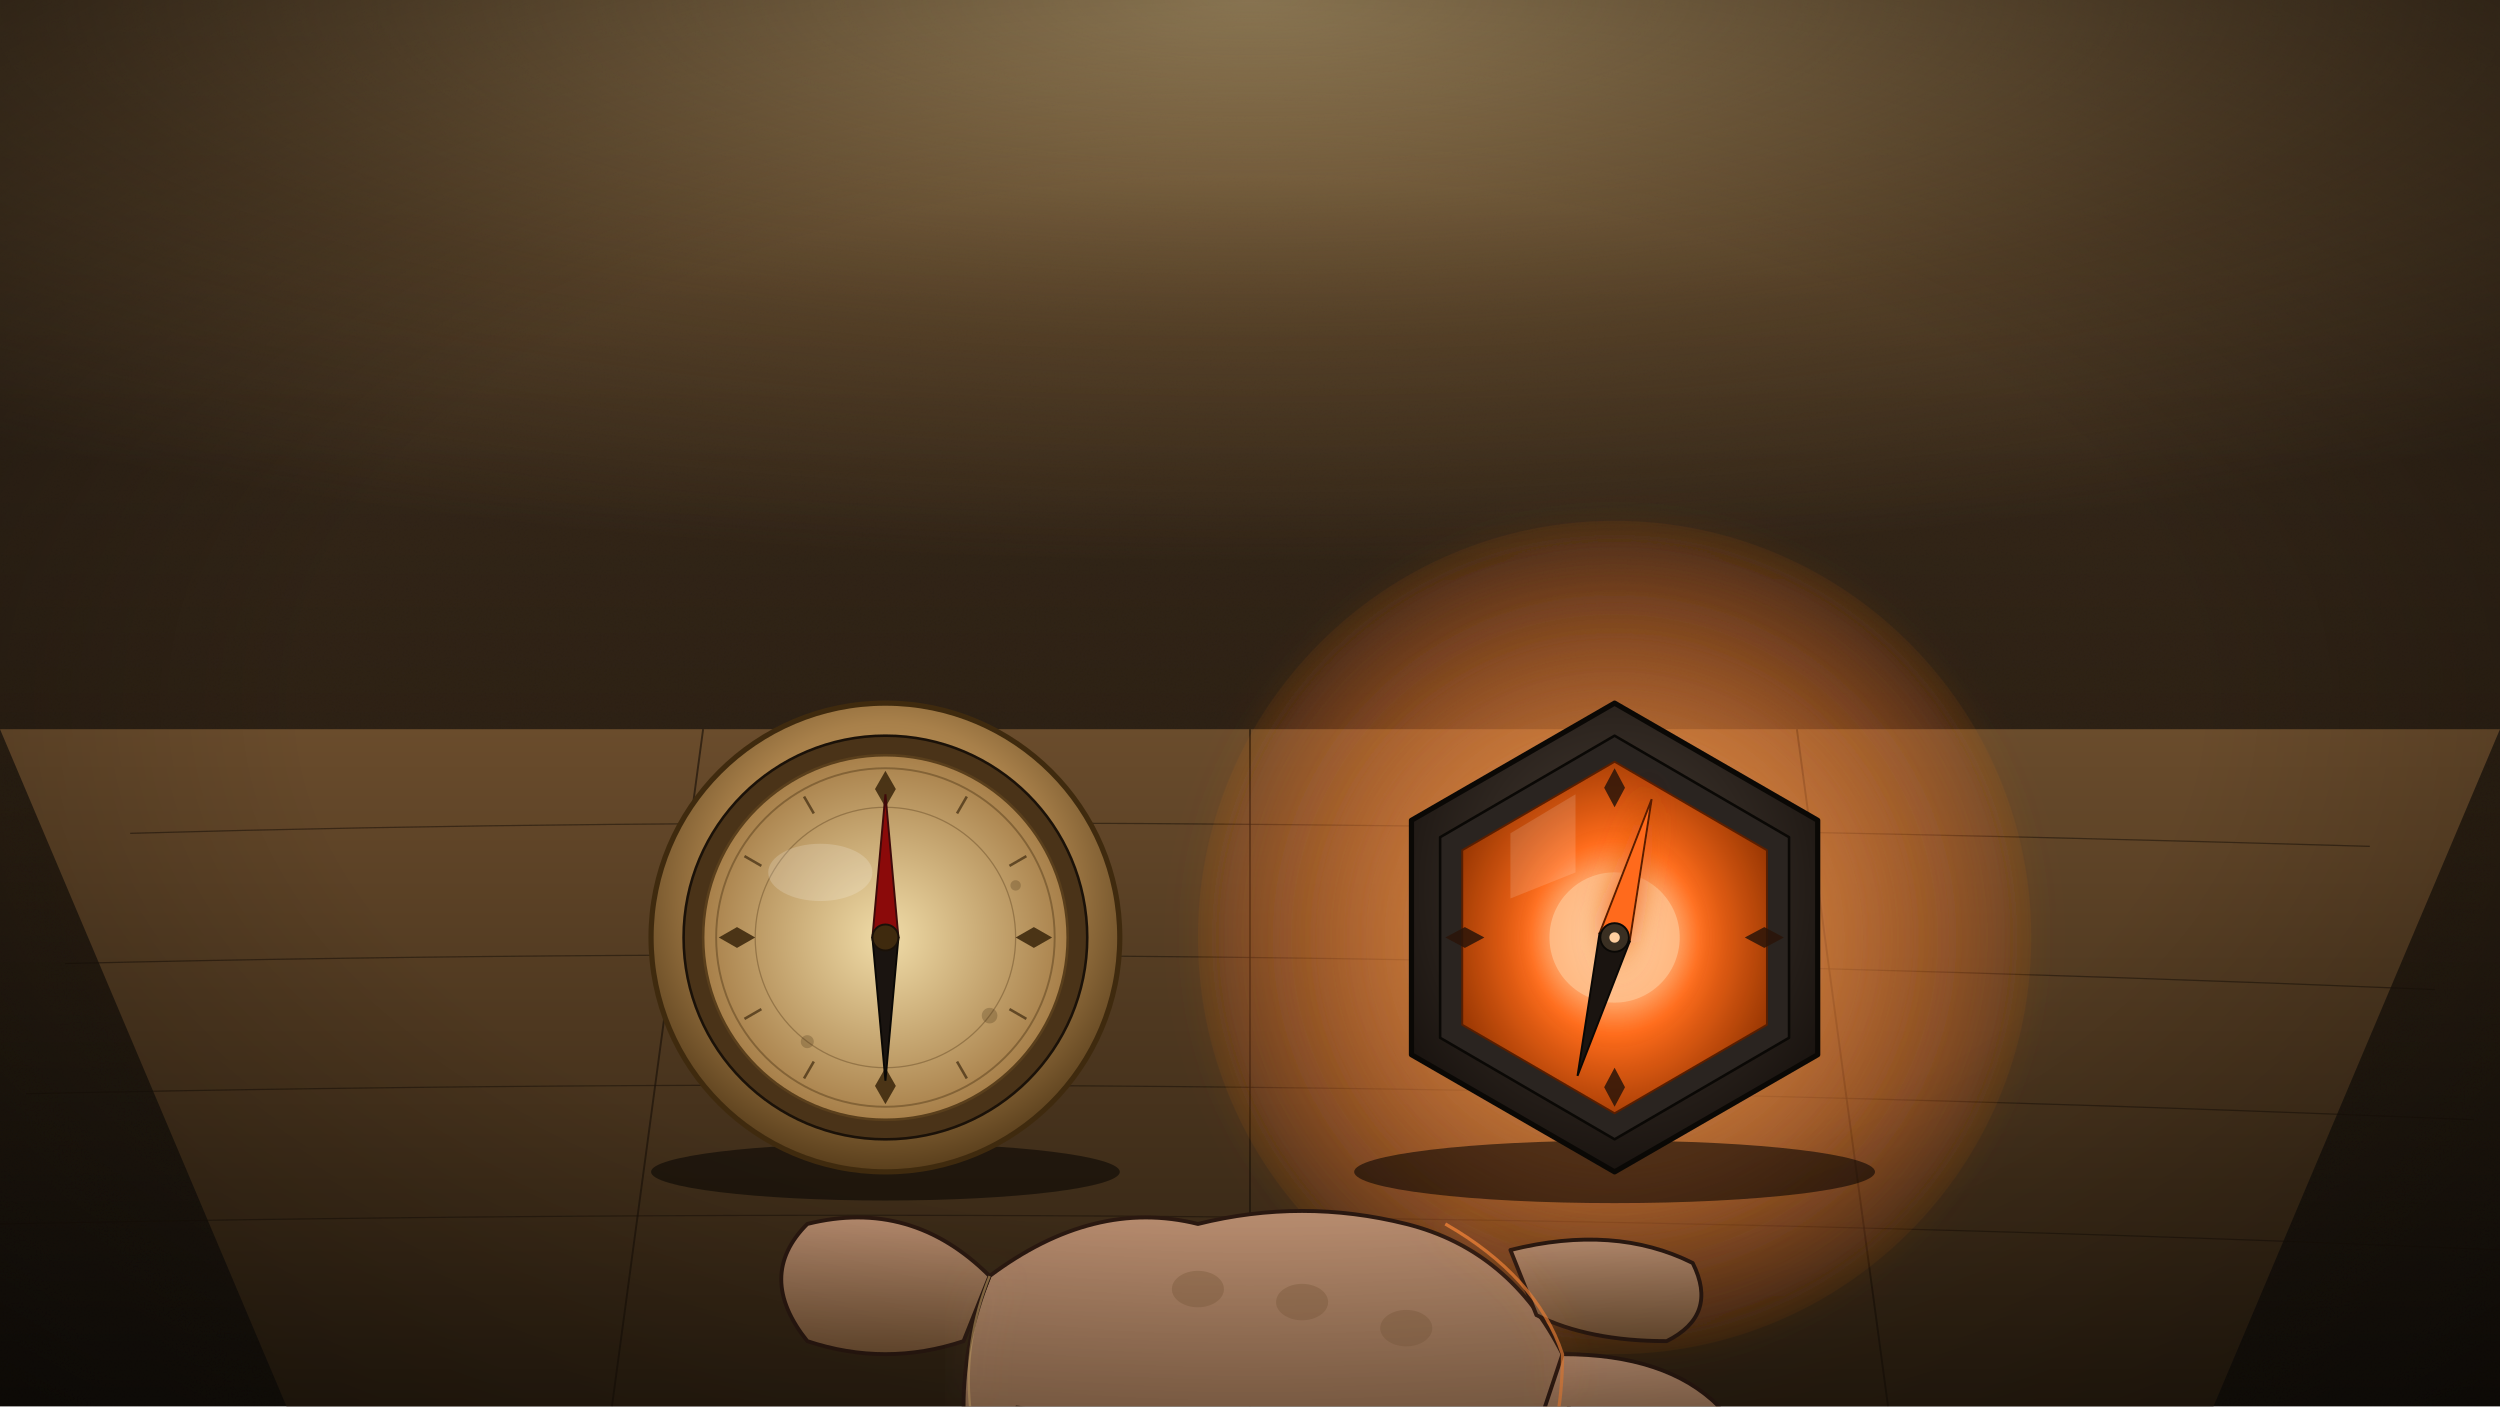
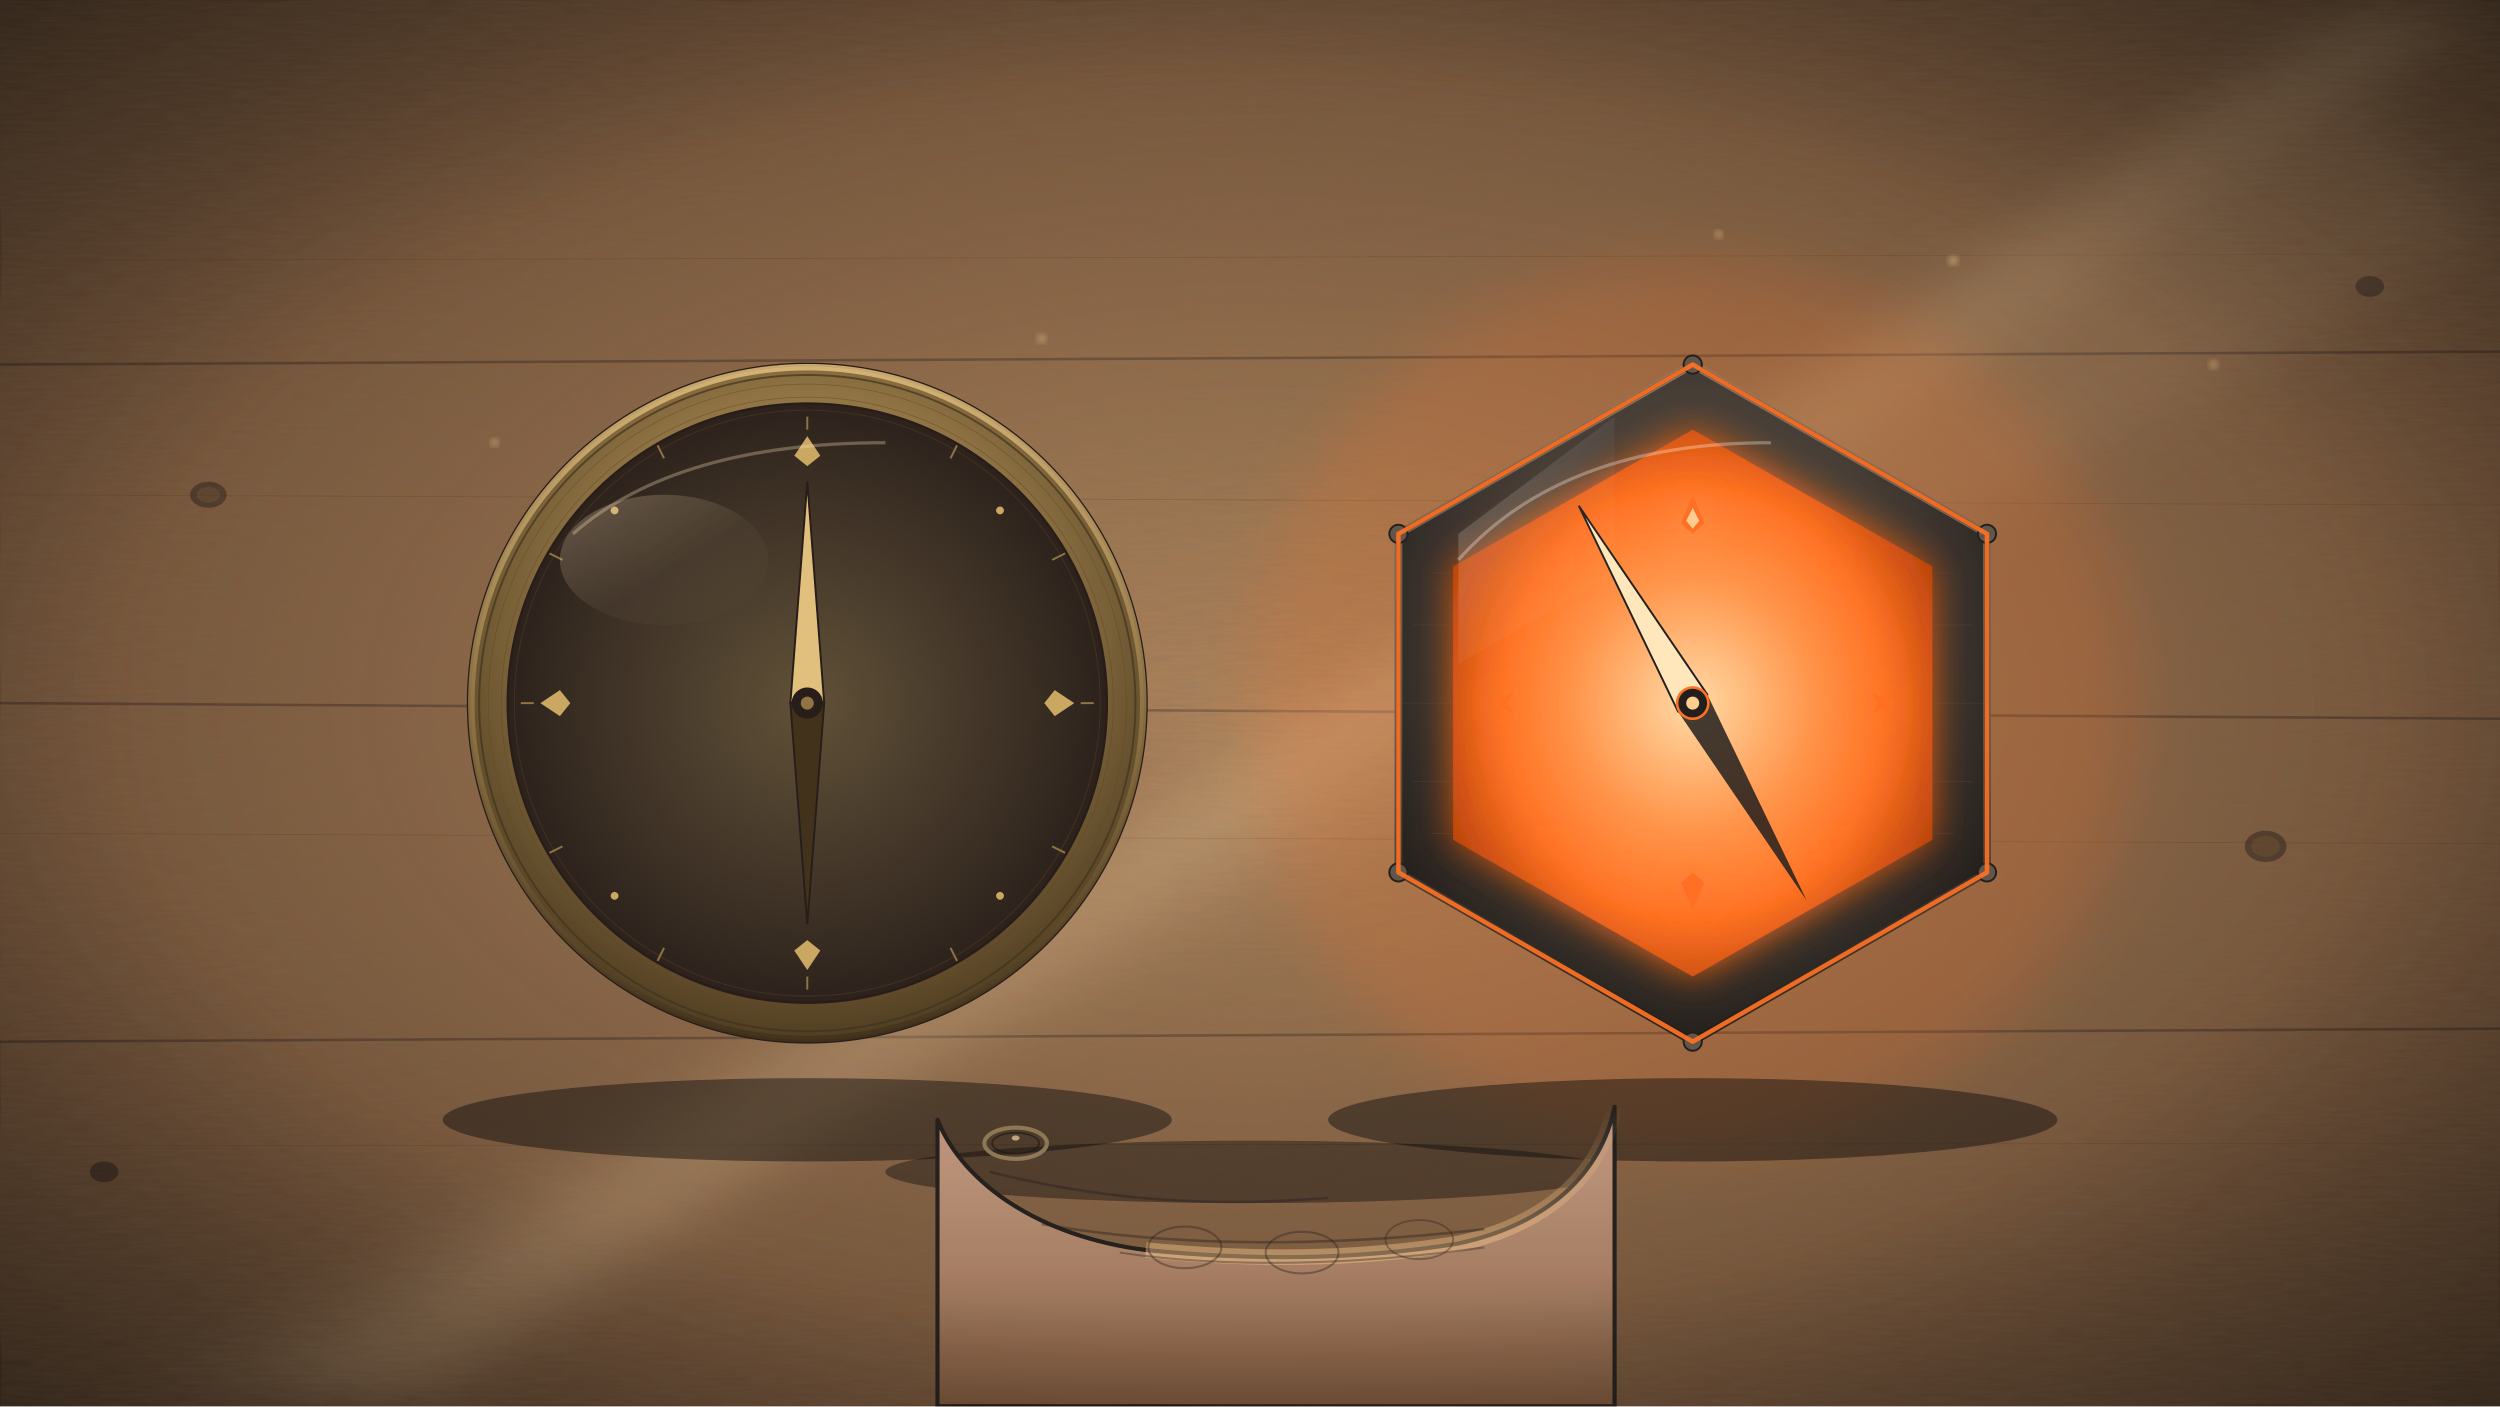
- <svg xmlns="http://www.w3.org/2000/svg" viewBox="0 0 1920 1080" preserveAspectRatio="xMidYMid slice" role="img" aria-label="Scene 11B — Two compasses on bridge table">
+ <svg xmlns="http://www.w3.org/2000/svg" viewBox="0 0 1920 1080" preserveAspectRatio="xMidYMid slice" role="img" aria-label="Scene 11B — Two compasses on ship's table (Act III) — Cartoon Saloon">
  <defs>
-     <linearGradient id="bg11b" x1="0%" y1="0%" x2="0%" y2="100%">
-       <stop offset="0%" stop-color="#3A2C1E" />
-       <stop offset="60%" stop-color="#2A1E12" />
-       <stop offset="100%" stop-color="#15100B" />
-     </linearGradient>
-     <linearGradient id="tableTop11b" x1="0%" y1="0%" x2="0%" y2="100%">
-       <stop offset="0%" stop-color="#6A4C2C" />
-       <stop offset="100%" stop-color="#2A1E10" />
-     </linearGradient>
-     <radialGradient id="lamp11b" cx="50%" cy="0%" r="80%">
-       <stop offset="0%" stop-color="#F8D898" stop-opacity="0.55" />
-       <stop offset="60%" stop-color="#C89858" stop-opacity="0.2" />
-       <stop offset="100%" stop-color="#C89858" stop-opacity="0" />
-     </radialGradient>
-     <radialGradient id="brassRim" cx="50%" cy="40%" r="60%">
-       <stop offset="0%" stop-color="#D8B070" />
-       <stop offset="60%" stop-color="#A8804A" />
-       <stop offset="100%" stop-color="#5A3F1C" />
-     </radialGradient>
-     <radialGradient id="brassFace" cx="50%" cy="50%" r="50%">
-       <stop offset="0%" stop-color="#F0DCA8" />
-       <stop offset="100%" stop-color="#A8804A" />
-     </radialGradient>
-     <radialGradient id="orangeRim11b" cx="50%" cy="40%" r="60%">
-       <stop offset="0%" stop-color="#4A3F36" />
-       <stop offset="100%" stop-color="#1A1410" />
-     </radialGradient>
-     <radialGradient id="orangeFace11b" cx="50%" cy="50%" r="55%">
-       <stop offset="0%" stop-color="#FFCFA0" />
-       <stop offset="50%" stop-color="#FF6B1A" />
-       <stop offset="100%" stop-color="#A83B00" stop-opacity="0.9" />
-     </radialGradient>
-     <radialGradient id="orangeSpill11b" cx="50%" cy="50%" r="55%">
-       <stop offset="0%" stop-color="#FFB066" stop-opacity="0.85" />
+     <radialGradient id="s11b_woodBg" cx="50%" cy="50%" r="80%">
+       <stop offset="0%" stop-color="#9A6E48" />
+       <stop offset="55%" stop-color="#6E4A2E" />
+       <stop offset="100%" stop-color="#3A2818" />
+     </radialGradient>
+     <linearGradient id="s11b_hand" x1="0%" y1="0%" x2="0%" y2="100%">
+       <stop offset="0%" stop-color="#C49880" />
+       <stop offset="55%" stop-color="#A47B5F" />
+       <stop offset="100%" stop-color="#704A30" />
+     </linearGradient>
+     <linearGradient id="s11b_handRim" x1="0%" y1="0%" x2="0%" y2="100%">
+       <stop offset="0%" stop-color="#FFCB8A" stop-opacity="0" />
+       <stop offset="100%" stop-color="#FFCB8A" stop-opacity="0.65" />
+     </linearGradient>
+     <radialGradient id="s11b_brassBody" cx="50%" cy="40%" r="65%">
+       <stop offset="0%" stop-color="#C8A45C" />
+       <stop offset="55%" stop-color="#8B6E3C" />
+       <stop offset="100%" stop-color="#3A2A12" />
+     </radialGradient>
+     <linearGradient id="s11b_brassEdge" x1="0%" y1="0%" x2="0%" y2="100%">
+       <stop offset="0%" stop-color="#E0BC78" />
+       <stop offset="55%" stop-color="#8B6E3C" />
+       <stop offset="100%" stop-color="#3A2A12" />
+     </linearGradient>
+     <radialGradient id="s11b_brassGlass" cx="50%" cy="50%" r="55%">
+       <stop offset="0%" stop-color="#5A4A30" />
+       <stop offset="100%" stop-color="#1F1410" />
+     </radialGradient>
+     <radialGradient id="s11b_metalBody" cx="50%" cy="40%" r="65%">
+       <stop offset="0%" stop-color="#5C4F44" />
+       <stop offset="55%" stop-color="#3F362E" />
+       <stop offset="100%" stop-color="#15110E" />
+     </radialGradient>
+     <linearGradient id="s11b_metalEdge" x1="0%" y1="0%" x2="0%" y2="100%">
+       <stop offset="0%" stop-color="#8A7560" />
+       <stop offset="55%" stop-color="#5C4F44" />
+       <stop offset="100%" stop-color="#15110E" />
+     </linearGradient>
+     <radialGradient id="s11b_orangeCore" cx="50%" cy="50%" r="58%">
+       <stop offset="0%" stop-color="#FFCB8A" />
+       <stop offset="32%" stop-color="#FF9D52" />
+       <stop offset="68%" stop-color="#FF6B1A" />
+       <stop offset="100%" stop-color="#B33B00" stop-opacity="0.95" />
+     </radialGradient>
+     <radialGradient id="s11b_innerSpill" cx="50%" cy="50%" r="55%">
+       <stop offset="0%" stop-color="#FFE0B0" stop-opacity="0.85" />
+       <stop offset="55%" stop-color="#FF8A3A" stop-opacity="0.4" />
      <stop offset="100%" stop-color="#FF6B1A" stop-opacity="0" />
    </radialGradient>
-     <linearGradient id="skin11b" x1="0%" y1="0%" x2="0%" y2="100%">
-       <stop offset="0%" stop-color="#B68B6E" />
-       <stop offset="100%" stop-color="#6E4F32" />
-     </linearGradient>
-     <filter id="bloom11b" x="-50%" y="-50%" width="200%" height="200%">
+     <linearGradient id="s11b_glassReflBrass" x1="0%" y1="0%" x2="100%" y2="100%">
+       <stop offset="0%" stop-color="#FFE6B8" stop-opacity="0.35" />
+       <stop offset="55%" stop-color="#FFE6B8" stop-opacity="0.05" />
+       <stop offset="100%" stop-color="#FFE6B8" stop-opacity="0" />
+     </linearGradient>
+     <linearGradient id="s11b_glassReflNew" x1="0%" y1="0%" x2="100%" y2="100%">
+       <stop offset="0%" stop-color="#FFFFFF" stop-opacity="0.32" />
+       <stop offset="55%" stop-color="#FFFFFF" stop-opacity="0.04" />
+       <stop offset="100%" stop-color="#FFFFFF" stop-opacity="0" />
+     </linearGradient>
+     <linearGradient id="s11b_sunsetRay" x1="0%" y1="0%" x2="100%" y2="100%">
+       <stop offset="0%" stop-color="#FFE0B0" stop-opacity="0.6" />
+       <stop offset="100%" stop-color="#FFE0B0" stop-opacity="0" />
+     </linearGradient>
+     <filter id="s11b_woodGrain" x="0%" y="0%" width="100%" height="100%">
+       <feTurbulence type="fractalNoise" baseFrequency="0.04 0.4" numOctaves="3" seed="17" />
+       <feColorMatrix values="0 0 0 0 0.15  0 0 0 0 0.10  0 0 0 0 0.06  0 0 0 0.6 0" />
+       <feComposite in2="SourceGraphic" operator="in" />
+     </filter>
+     <filter id="s11b_painterly" x="-5%" y="-5%" width="110%" height="110%">
+       <feTurbulence type="fractalNoise" baseFrequency="0.008" numOctaves="3" seed="27" />
+       <feDisplacementMap in="SourceGraphic" scale="6" />
+     </filter>
+     <filter id="s11b_bloom" x="-50%" y="-50%" width="200%" height="200%">
      <feGaussianBlur stdDeviation="14" />
      <feMerge>
        <feMergeNode />
        <feMergeNode in="SourceGraphic" />
      </feMerge>
    </filter>
-     <filter id="grain11b">
-       <feTurbulence type="fractalNoise" baseFrequency="0.7" numOctaves="2" seed="44" />
-       <feColorMatrix values="0 0 0 0 0.1  0 0 0 0 0.08  0 0 0 0 0.05  0 0 0 0.06 0" />
-     </filter>
-     <radialGradient id="vig11b" cx="50%" cy="50%" r="75%">
-       <stop offset="50%" stop-color="#000" stop-opacity="0" />
-       <stop offset="100%" stop-color="#000" stop-opacity="0.5" />
-     </radialGradient>
+     <filter id="s11b_bloomStrong" x="-100%" y="-100%" width="300%" height="300%">
+       <feGaussianBlur stdDeviation="22" />
+     </filter>
+     <filter id="s11b_softGlow" x="-50%" y="-50%" width="200%" height="200%">
+       <feGaussianBlur stdDeviation="3" />
+     </filter>
+     <filter id="s11b_rayBlur" x="-50%" y="-50%" width="200%" height="200%">
+       <feGaussianBlur stdDeviation="22" />
+     </filter>
+     <symbol id="s11b_cardNew_N" overflow="visible">
+       <polygon points="0,-160 -9,-138 0,-130 9,-138" fill="#FF6B1A" />
+       <polygon points="0,-150 -5,-140 0,-134 5,-140" fill="#FFCB8A" />
+     </symbol>
+     <symbol id="s11b_cardNew_E" overflow="visible">
+       <polygon points="155,0 138,-8 142,0 138,8" fill="#FF6B1A" />
+     </symbol>
+     <symbol id="s11b_cardNew_S" overflow="visible">
+       <polygon points="0,160 -9,138 0,130 9,138" fill="#FF6B1A" />
+     </symbol>
+     <symbol id="s11b_cardNew_W" overflow="visible">
+       <polygon points="-155,0 -138,-8 -142,0 -138,8" fill="#FF6B1A" />
+     </symbol>
  </defs>
-   <rect width="1920" height="1080" fill="url(#bg11b)" />
-   <rect width="1920" height="1080" fill="#000" opacity="0.5" filter="url(#grain11b)" />
-   <rect width="1920" height="540" fill="url(#lamp11b)" />
-   <path d="M 0,560 L 1920,560 L 1700,1080 L 220,1080 Z" fill="url(#tableTop11b)" />
-   <g stroke="#1A1108" stroke-width="1" opacity="0.55" fill="none">
-     <path d="M 100,640 Q 800,620 1820,650" />
-     <path d="M 50,740 Q 900,720 1870,760" />
-     <path d="M 20,840 Q 950,820 1900,860" />
-     <path d="M 0,940 Q 1000,920 1920,960" />
-   </g>
-   <g stroke="#1A1108" stroke-width="1.5" opacity="0.65">
-     <line x1="540" y1="560" x2="470" y2="1080" />
-     <line x1="960" y1="560" x2="960" y2="1080" />
-     <line x1="1380" y1="560" x2="1450" y2="1080" />
-   </g>
-   <g transform="translate(960 720)">
+   <rect width="1920" height="1080" fill="url(#s11b_woodBg)" />
+   <rect width="1920" height="1080" fill="url(#s11b_woodBg)" filter="url(#s11b_woodGrain)" opacity="0.7" />
+   <g stroke="#1F1410" stroke-width="2" opacity="0.42">
+     <line x1="0" y1="280" x2="1920" y2="270" />
+     <line x1="0" y1="540" x2="1920" y2="552" />
+     <line x1="0" y1="800" x2="1920" y2="790" />
+   </g>
+   <g stroke="#5A3818" stroke-width="0.6" opacity="0.55">
+     <line x1="0" y1="200" x2="1920" y2="195" />
+     <line x1="0" y1="380" x2="1920" y2="388" />
+     <line x1="0" y1="640" x2="1920" y2="648" />
+     <line x1="0" y1="880" x2="1920" y2="878" />
+   </g>
+   <g opacity="0.55">
+     <ellipse cx="160" cy="380" rx="14" ry="10" fill="#1F1410" />
+     <ellipse cx="160" cy="380" rx="9" ry="6" fill="#3A2818" />
+     <ellipse cx="1740" cy="650" rx="16" ry="12" fill="#1F1410" />
+     <ellipse cx="1740" cy="650" rx="11" ry="8" fill="#3A2818" />
+     <ellipse cx="1820" cy="220" rx="11" ry="8" fill="#1F1410" />
+     <ellipse cx="80" cy="900" rx="11" ry="8" fill="#1F1410" />
+   </g>
+   <g filter="url(#s11b_rayBlur)" opacity="0.5">
+     <polygon points="1920,0 1820,0 200,1080 320,1080" fill="url(#s11b_sunsetRay)" />
+     <polygon points="1920,180 1820,80 100,1080 240,1080" fill="url(#s11b_sunsetRay)" opacity="0.55" />
+   </g>
+   <radialGradient id="s11b_tableWash" cx="50%" cy="50%" r="55%">
+     <stop offset="0%" stop-color="#FFCB8A" stop-opacity="0.18" />
+     <stop offset="100%" stop-color="#FFCB8A" stop-opacity="0" />
+   </radialGradient>
+   <rect width="1920" height="1080" fill="url(#s11b_tableWash)" />
+   <g transform="translate(620 540)">
+     <ellipse cx="0" cy="320" rx="280" ry="32" fill="#000" opacity="0.45" />
+     <circle r="260" fill="url(#s11b_brassBody)" stroke="#1F1410" stroke-width="3" />
+     <circle r="258" fill="none" stroke="url(#s11b_brassEdge)" stroke-width="5" opacity="0.85" />
+     <circle r="252" fill="none" stroke="#3A2A12" stroke-width="1.5" opacity="0.7" />
+     <circle r="230" fill="url(#s11b_brassGlass)" stroke="#1F1410" stroke-width="2" />
+     <g stroke="#5A3A18" stroke-width="0.6" opacity="0.5">
+       <circle r="245" fill="none" />
+       <circle r="235" fill="none" />
+       <circle r="225" fill="none" />
+     </g>
+     <g fill="#C8A45C">
+       <polygon points="0,-205 -10,-190 0,-182 10,-190" />
+       <polygon points="0,205 -10,190 0,182 10,190" />
+       <polygon points="-205,0 -190,-10 -182,0 -190,10" />
+       <polygon points="205,0 190,-10 182,0 190,10" />
+       <circle cx="148" cy="-148" r="3" />
+       <circle cx="-148" cy="-148" r="3" />
+       <circle cx="148" cy="148" r="3" />
+       <circle cx="-148" cy="148" r="3" />
+     </g>
+     <g stroke="#8B6E3C" stroke-width="1.5">
+       <line x1="0" y1="-220" x2="0" y2="-210" />
+       <line x1="115" y1="-198" x2="110" y2="-188" />
+       <line x1="198" y1="-115" x2="188" y2="-110" />
+       <line x1="220" y1="0" x2="210" y2="0" />
+       <line x1="198" y1="115" x2="188" y2="110" />
+       <line x1="115" y1="198" x2="110" y2="188" />
+       <line x1="0" y1="220" x2="0" y2="210" />
+       <line x1="-115" y1="198" x2="-110" y2="188" />
+       <line x1="-198" y1="115" x2="-188" y2="110" />
+       <line x1="-220" y1="0" x2="-210" y2="0" />
+       <line x1="-198" y1="-115" x2="-188" y2="-110" />
+       <line x1="-115" y1="-198" x2="-110" y2="-188" />
+     </g>
    <g>
-       <animateTransform attributeName="transform" type="scale" values="0.94; 0.98; 1.02; 1.06" keyTimes="0;0.35;0.7;1" dur="8s" fill="freeze" />
-       <g transform="translate(-280 0)">
-         <ellipse cx="0" cy="180" rx="180" ry="22" fill="#000" opacity="0.5" />
-         <circle r="180" fill="url(#brassRim)" stroke="#3F2A0E" stroke-width="4" />
-         <circle r="155" fill="#4A3318" stroke="#1A1108" stroke-width="2" />
-         <circle r="140" fill="url(#brassFace)" stroke="#5A3F1C" stroke-width="2" />
-         <circle r="130" fill="none" stroke="#5A3F1C" stroke-width="1.5" opacity="0.5" />
-         <circle r="100" fill="none" stroke="#5A3F1C" stroke-width="1" opacity="0.4" />
-         <g fill="#3F2A0E" opacity="0.9">
-           <polygon points="0,-128 8,-114 0,-100 -8,-114" />
-           <polygon points="128,0 114,8 100,0 114,-8" />
-           <polygon points="0,128 8,114 0,100 -8,114" />
-           <polygon points="-128,0 -114,8 -100,0 -114,-8" />
-         </g>
-         <g stroke="#3F2A0E" stroke-width="2" opacity="0.7">
-           <g transform="rotate(30)">
-             <line x1="0" y1="-125" x2="0" y2="-110" />
-           </g>
-           <g transform="rotate(60)">
-             <line x1="0" y1="-125" x2="0" y2="-110" />
-           </g>
-           <g transform="rotate(120)">
-             <line x1="0" y1="-125" x2="0" y2="-110" />
-           </g>
-           <g transform="rotate(150)">
-             <line x1="0" y1="-125" x2="0" y2="-110" />
-           </g>
-           <g transform="rotate(210)">
-             <line x1="0" y1="-125" x2="0" y2="-110" />
-           </g>
-           <g transform="rotate(240)">
-             <line x1="0" y1="-125" x2="0" y2="-110" />
-           </g>
-           <g transform="rotate(300)">
-             <line x1="0" y1="-125" x2="0" y2="-110" />
-           </g>
-           <g transform="rotate(330)">
-             <line x1="0" y1="-125" x2="0" y2="-110" />
-           </g>
-         </g>
-         <polygon points="0,-110 10,0 0,6 -10,0" fill="#8B0A0A" stroke="#3F0A0A" stroke-width="1.5" />
-         <polygon points="0,110 10,0 0,-6 -10,0" fill="#1A1410" stroke="#0A0805" stroke-width="1.5" />
-         <circle r="10" fill="#3F2A0E" stroke="#1A1108" stroke-width="1.5" />
-         <ellipse cx="-50" cy="-50" rx="40" ry="22" fill="#FFFFFF" opacity="0.18" />
-         <g fill="#3F2A0E" opacity="0.25">
-           <circle cx="80" cy="60" r="6" />
-           <circle cx="-60" cy="80" r="5" />
-           <circle cx="100" cy="-40" r="4" />
-         </g>
+       <animateTransform attributeName="transform" type="rotate" values="0;1;-1;0.5;0" keyTimes="0;0.25;0.5;0.75;1" dur="6s" repeatCount="indefinite" />
+       <polygon points="0,-170 13,0 0,8 -13,0" fill="#E0BC78" stroke="#1F1410" stroke-width="1.5" />
+       <polygon points="0,170 13,0 0,-8 -13,0" fill="#3A2A12" stroke="#1F1410" stroke-width="1.5" />
+     </g>
+     <circle r="12" fill="#1F1410" />
+     <circle r="5" fill="#8B6E3C" />
+     <ellipse cx="-110" cy="-110" rx="80" ry="50" fill="url(#s11b_glassReflBrass)" opacity="0.85" />
+     <path d="M -180,-130 Q -100,-200 60,-200" fill="none" stroke="#FFE6B8" stroke-width="2.5" opacity="0.3" />
+   </g>
+   <g transform="translate(1300 540)">
+     <circle r="340" fill="#FF6B1A" opacity="0.18" filter="url(#s11b_bloomStrong)">
+       <animate attributeName="opacity" values="0.14;0.25;0.14" dur="3.2s" repeatCount="indefinite" />
+       <animate attributeName="r" values="320;360;320" dur="3.2s" repeatCount="indefinite" />
+     </circle>
+     <ellipse cx="0" cy="320" rx="280" ry="32" fill="#000" opacity="0.45" />
+     <polygon points="0,-260 226,-130 226,130 0,260 -226,130 -226,-130" fill="url(#s11b_metalBody)" stroke="#0A0806" stroke-width="2.5" />
+     <polygon points="0,-260 226,-130 226,130 0,260 -226,130 -226,-130" fill="none" stroke="url(#s11b_metalEdge)" stroke-width="6" stroke-linejoin="round" opacity="0.9" />
+     <polygon points="0,-260 226,-130 226,130 0,260 -226,130 -226,-130" fill="none" stroke="#1A1614" stroke-width="3.5" stroke-linejoin="round" />
+     <g stroke="#5C4F44" stroke-width="0.4" opacity="0.45">
+       <line x1="-200" y1="-100" x2="200" y2="-100" />
+       <line x1="-215" y1="-60" x2="215" y2="-60" />
+       <line x1="-225" y1="0" x2="225" y2="0" />
+       <line x1="-215" y1="60" x2="215" y2="60" />
+       <line x1="-200" y1="100" x2="200" y2="100" />
+     </g>
+     <g fill="#5C4F44" stroke="#1A1614" stroke-width="1.5">
+       <circle cx="0" cy="-260" r="7" />
+       <circle cx="226" cy="-130" r="7" />
+       <circle cx="226" cy="130" r="7" />
+       <circle cx="0" cy="260" r="7" />
+       <circle cx="-226" cy="130" r="7" />
+       <circle cx="-226" cy="-130" r="7" />
+     </g>
+     <polygon points="0,-210 184,-105 184,105 0,210 -184,105 -184,-105" fill="url(#s11b_orangeCore)" filter="url(#s11b_bloom)">
+       <animate attributeName="opacity" values="0.92;1;0.92" dur="2.6s" repeatCount="indefinite" />
+     </polygon>
+     <circle r="170" fill="url(#s11b_innerSpill)" filter="url(#s11b_bloom)" opacity="0.7">
+       <animate attributeName="opacity" values="0.65;0.82;0.65" dur="3.2s" repeatCount="indefinite" />
+       <animate attributeName="r" values="160;180;160" dur="3.2s" repeatCount="indefinite" />
+     </circle>
+     <g filter="url(#s11b_bloom)">
+       <use href="#s11b_cardNew_N" />
+       <use href="#s11b_cardNew_E" />
+       <use href="#s11b_cardNew_S" />
+       <use href="#s11b_cardNew_W" />
+       <g fill="#FF6B1A" opacity="0.85">
+         <circle cx="108" cy="-108" r="3" />
+         <circle cx="-108" cy="-108" r="3" />
+         <circle cx="108" cy="108" r="3" />
+         <circle cx="-108" cy="108" r="3" />
      </g>
-       <g transform="translate(280 0)">
-         <circle r="320" fill="url(#orangeSpill11b)" filter="url(#bloom11b)" opacity="0.85">
-           <animate attributeName="opacity" values="0.7;0.95;0.8;1;0.85" keyTimes="0;0.25;0.5;0.75;1" dur="3s" repeatCount="indefinite" />
-         </circle>
-         <ellipse cx="0" cy="180" rx="200" ry="24" fill="#000" opacity="0.55" />
-         <polygon points="0,-180 156,-90 156,90 0,180 -156,90 -156,-90" fill="url(#orangeRim11b)" stroke="#0A0805" stroke-width="4" stroke-linejoin="round" />
-         <polygon points="0,-155 134,-77 134,77 0,155 -134,77 -134,-77" fill="#2A2420" stroke="#0A0805" stroke-width="2" stroke-linejoin="round" />
-         <polygon points="0,-135 117,-67 117,67 0,135 -117,67 -117,-67" fill="url(#orangeFace11b)" stroke="#5A1E00" stroke-width="1.5" stroke-linejoin="round" />
-         <circle r="50" fill="#FFCFA0" opacity="0.7" filter="url(#bloom11b)">
-           <animate attributeName="opacity" values="0.55;0.85;0.65;0.85;0.7" keyTimes="0;0.25;0.5;0.75;1" dur="3s" repeatCount="indefinite" />
-         </circle>
-         <g fill="#2A1408" opacity="0.85">
-           <polygon points="0,-130 8,-115 0,-100 -8,-115" />
-           <polygon points="130,0 115,8 100,0 115,-8" />
-           <polygon points="0,130 8,115 0,100 -8,115" />
-           <polygon points="-130,0 -115,8 -100,0 -115,-8" />
-         </g>
-         <g transform="rotate(15)">
-           <polygon points="0,-110 12,0 0,6 -12,0" fill="#FF6B1A" stroke="#5A1E00" stroke-width="1.5" filter="url(#bloom11b)" />
-           <polygon points="0,110 12,0 0,-6 -12,0" fill="#1A1410" stroke="#0A0805" stroke-width="1.5" />
-         </g>
-         <circle r="11" fill="#3A2F22" stroke="#0A0805" stroke-width="1.5" />
-         <circle r="4" fill="#FFCFA0" />
-         <polygon points="-80,-80 -30,-110 -30,-50 -80,-30" fill="#FFFFFF" opacity="0.14" />
-       </g>
-       <g transform="translate(0 280)">
-         <path d="M -80,260 L 80,260 L 100,200 L -100,200 Z" fill="#2A1810" stroke="#1A1108" stroke-width="2" />
-         <path d="M -200,180 Q -240,80 -200,-20 Q -120,-80 -40,-60 Q 40,-80 120,-60 Q 200,-40 240,40 Q 260,140 200,200 Q 100,240 0,225 Q -100,240 -200,200 Z" fill="url(#skin11b)" stroke="#2A1810" stroke-width="3" stroke-linejoin="round" />
-         <path d="M -200,-20 Q -260,-80 -340,-60 Q -380,-20 -340,30 Q -280,50 -220,30 Z" fill="url(#skin11b)" stroke="#2A1810" stroke-width="3" />
-         <g fill="url(#skin11b)" stroke="#2A1810" stroke-width="3" stroke-linejoin="round">
-           <path d="M 200,-40 Q 280,-60 340,-30 Q 360,10 320,30 Q 260,30 220,10 Z" />
-           <path d="M 240,40 Q 320,40 360,80 Q 360,130 310,140 Q 250,130 220,100 Z" />
-         </g>
-         <g opacity="0.55" fill="#8B6647">
-           <ellipse cx="40" cy="0" rx="20" ry="14" />
-           <ellipse cx="120" cy="20" rx="20" ry="14" />
-           <ellipse cx="-40" cy="-10" rx="20" ry="14" />
-         </g>
-         <path d="M -180,80 Q -50,110 180,90" fill="none" stroke="#2A1810" stroke-width="2" opacity="0.45" />
-         <path d="M -160,140 Q -40,170 160,150" fill="none" stroke="#2A1810" stroke-width="1.5" opacity="0.4" />
-         <path d="M 150,-60 Q 220,-20 240,40 Q 240,140 180,200" stroke="#FF8A3A" stroke-width="2.5" fill="none" opacity="0.7" filter="url(#bloom11b)" />
-         <path d="M -180,180 Q -240,80 -200,-20" stroke="#D8B070" stroke-width="1.8" fill="none" opacity="0.55" filter="url(#bloom11b)" />
-       </g>
-     </g>
-   </g>
-   <rect width="1920" height="1080" fill="url(#vig11b)" pointer-events="none" />
+     </g>
+     <g transform="rotate(-30)">
+       <polygon points="0,-175 13,0 0,8 -13,0" fill="#FFE6B8" stroke="#1A1614" stroke-width="1.5" />
+       <polygon points="0,175 13,0 0,-8 -13,0" fill="#1A1614" opacity="0.85" />
+     </g>
+     <circle r="12" fill="#1A1614" stroke="#FF6B1A" stroke-width="2" />
+     <circle r="5" fill="#FFCB8A">
+       <animate attributeName="r" values="4;6.5;4" dur="1.8s" repeatCount="indefinite" />
+     </circle>
+     <polygon points="-180,-130 -60,-220 -60,-100 -180,-30" fill="url(#s11b_glassReflNew)" opacity="0.85" />
+     <path d="M -180,-110 Q -100,-200 60,-200" fill="none" stroke="#FFFFFF" stroke-width="2.5" opacity="0.3" />
+     <polygon points="0,-260 226,-130 226,130 0,260 -226,130 -226,-130" fill="none" stroke="#FF6B1A" stroke-width="3.5" stroke-linejoin="round" opacity="0.92">
+       <animate attributeName="opacity" values="0.85;1;0.85" dur="2.6s" repeatCount="indefinite" />
+     </polygon>
+   </g>
+   <g opacity="0.96">
+     <ellipse cx="960" cy="900" rx="280" ry="24" fill="#000" opacity="0.42" />
+     <g transform="translate(960 820)">
+       <path d="         M -240,40         C -220,90 -160,130 -80,140         C 0,148 80,148 160,135         C 230,120 270,80 280,30         L 280,260         L -240,260 Z       " fill="url(#s11b_hand)" stroke="#1A1614" stroke-width="3.2" stroke-linejoin="round" />
+       <path d="M -240,40 C -220,90 -160,130 -80,140 C 0,148 80,148 160,135 C 230,120 270,80 280,30" fill="none" stroke="#1A1614" stroke-width="2.5" opacity="0.55" />
+       <path d="M -80,140 C 0,148 80,148 160,135 C 230,120 270,80 280,30" fill="none" stroke="url(#s11b_handRim)" stroke-width="12" opacity="0.7" />
+       <path d="M -200,80 C -120,100 -40,108 60,100" fill="none" stroke="#1A1614" stroke-width="2" opacity="0.45" />
+       <path d="M -160,120 C -60,138 60,138 180,124" fill="none" stroke="#1A1614" stroke-width="2" opacity="0.42" />
+       <path d="M -100,142 C -20,154 80,152 180,138" fill="none" stroke="#1A1614" stroke-width="1.6" opacity="0.38" />
+       <ellipse cx="-50" cy="138" rx="28" ry="16" fill="none" stroke="#1A1614" stroke-width="1.6" opacity="0.4" />
+       <ellipse cx="40" cy="142" rx="28" ry="16" fill="none" stroke="#1A1614" stroke-width="1.6" opacity="0.4" />
+       <ellipse cx="130" cy="132" rx="26" ry="15" fill="none" stroke="#1A1614" stroke-width="1.4" opacity="0.38" />
+       <ellipse cx="-180" cy="58" rx="24" ry="12" fill="none" stroke="#8A7550" stroke-width="3.2" />
+       <ellipse cx="-180" cy="58" rx="18" ry="8" fill="none" stroke="#15100B" stroke-width="1.4" opacity="0.7" />
+       <ellipse cx="-180" cy="54" rx="3" ry="2" fill="#D4B888" opacity="0.85" />
+     </g>
+   </g>
+   <g>
+     <circle cx="1500" cy="200" r="2.4" fill="#FFD898" filter="url(#s11b_softGlow)">
+       <animate attributeName="cy" values="200;620" dur="11s" repeatCount="indefinite" />
+       <animate attributeName="opacity" values="0;0.65;0.4;0" dur="11s" repeatCount="indefinite" />
+     </circle>
+     <circle cx="1320" cy="180" r="2" fill="#FFD898" filter="url(#s11b_softGlow)">
+       <animate attributeName="cy" values="180;640" dur="13s" repeatCount="indefinite" />
+       <animate attributeName="opacity" values="0;0.6;0.4;0" dur="13s" repeatCount="indefinite" />
+     </circle>
+     <circle cx="1700" cy="280" r="2.2" fill="#FFCB8A" filter="url(#s11b_softGlow)">
+       <animate attributeName="cy" values="280;680" dur="12s" repeatCount="indefinite" />
+       <animate attributeName="opacity" values="0;0.6;0.4;0" dur="12s" repeatCount="indefinite" />
+     </circle>
+     <circle cx="380" cy="340" r="2" fill="#FFD898" filter="url(#s11b_softGlow)">
+       <animate attributeName="cy" values="340;700" dur="14s" repeatCount="indefinite" />
+       <animate attributeName="opacity" values="0;0.55;0.4;0" dur="14s" repeatCount="indefinite" />
+     </circle>
+     <circle cx="800" cy="260" r="2.2" fill="#FFCB8A" filter="url(#s11b_softGlow)">
+       <animate attributeName="cy" values="260;660" dur="13s" repeatCount="indefinite" />
+       <animate attributeName="opacity" values="0;0.6;0.4;0" dur="13s" repeatCount="indefinite" />
+     </circle>
+   </g>
+   <rect width="1920" height="1080" fill="#FFFFFF" opacity="0.04" filter="url(#s11b_painterly)" pointer-events="none" />
+   <radialGradient id="s11b_vig" cx="50%" cy="50%" r="80%">
+     <stop offset="55%" stop-color="#000" stop-opacity="0" />
+     <stop offset="100%" stop-color="#000" stop-opacity="0.5" />
+   </radialGradient>
+   <rect width="1920" height="1080" fill="url(#s11b_vig)" pointer-events="none" />
</svg>
